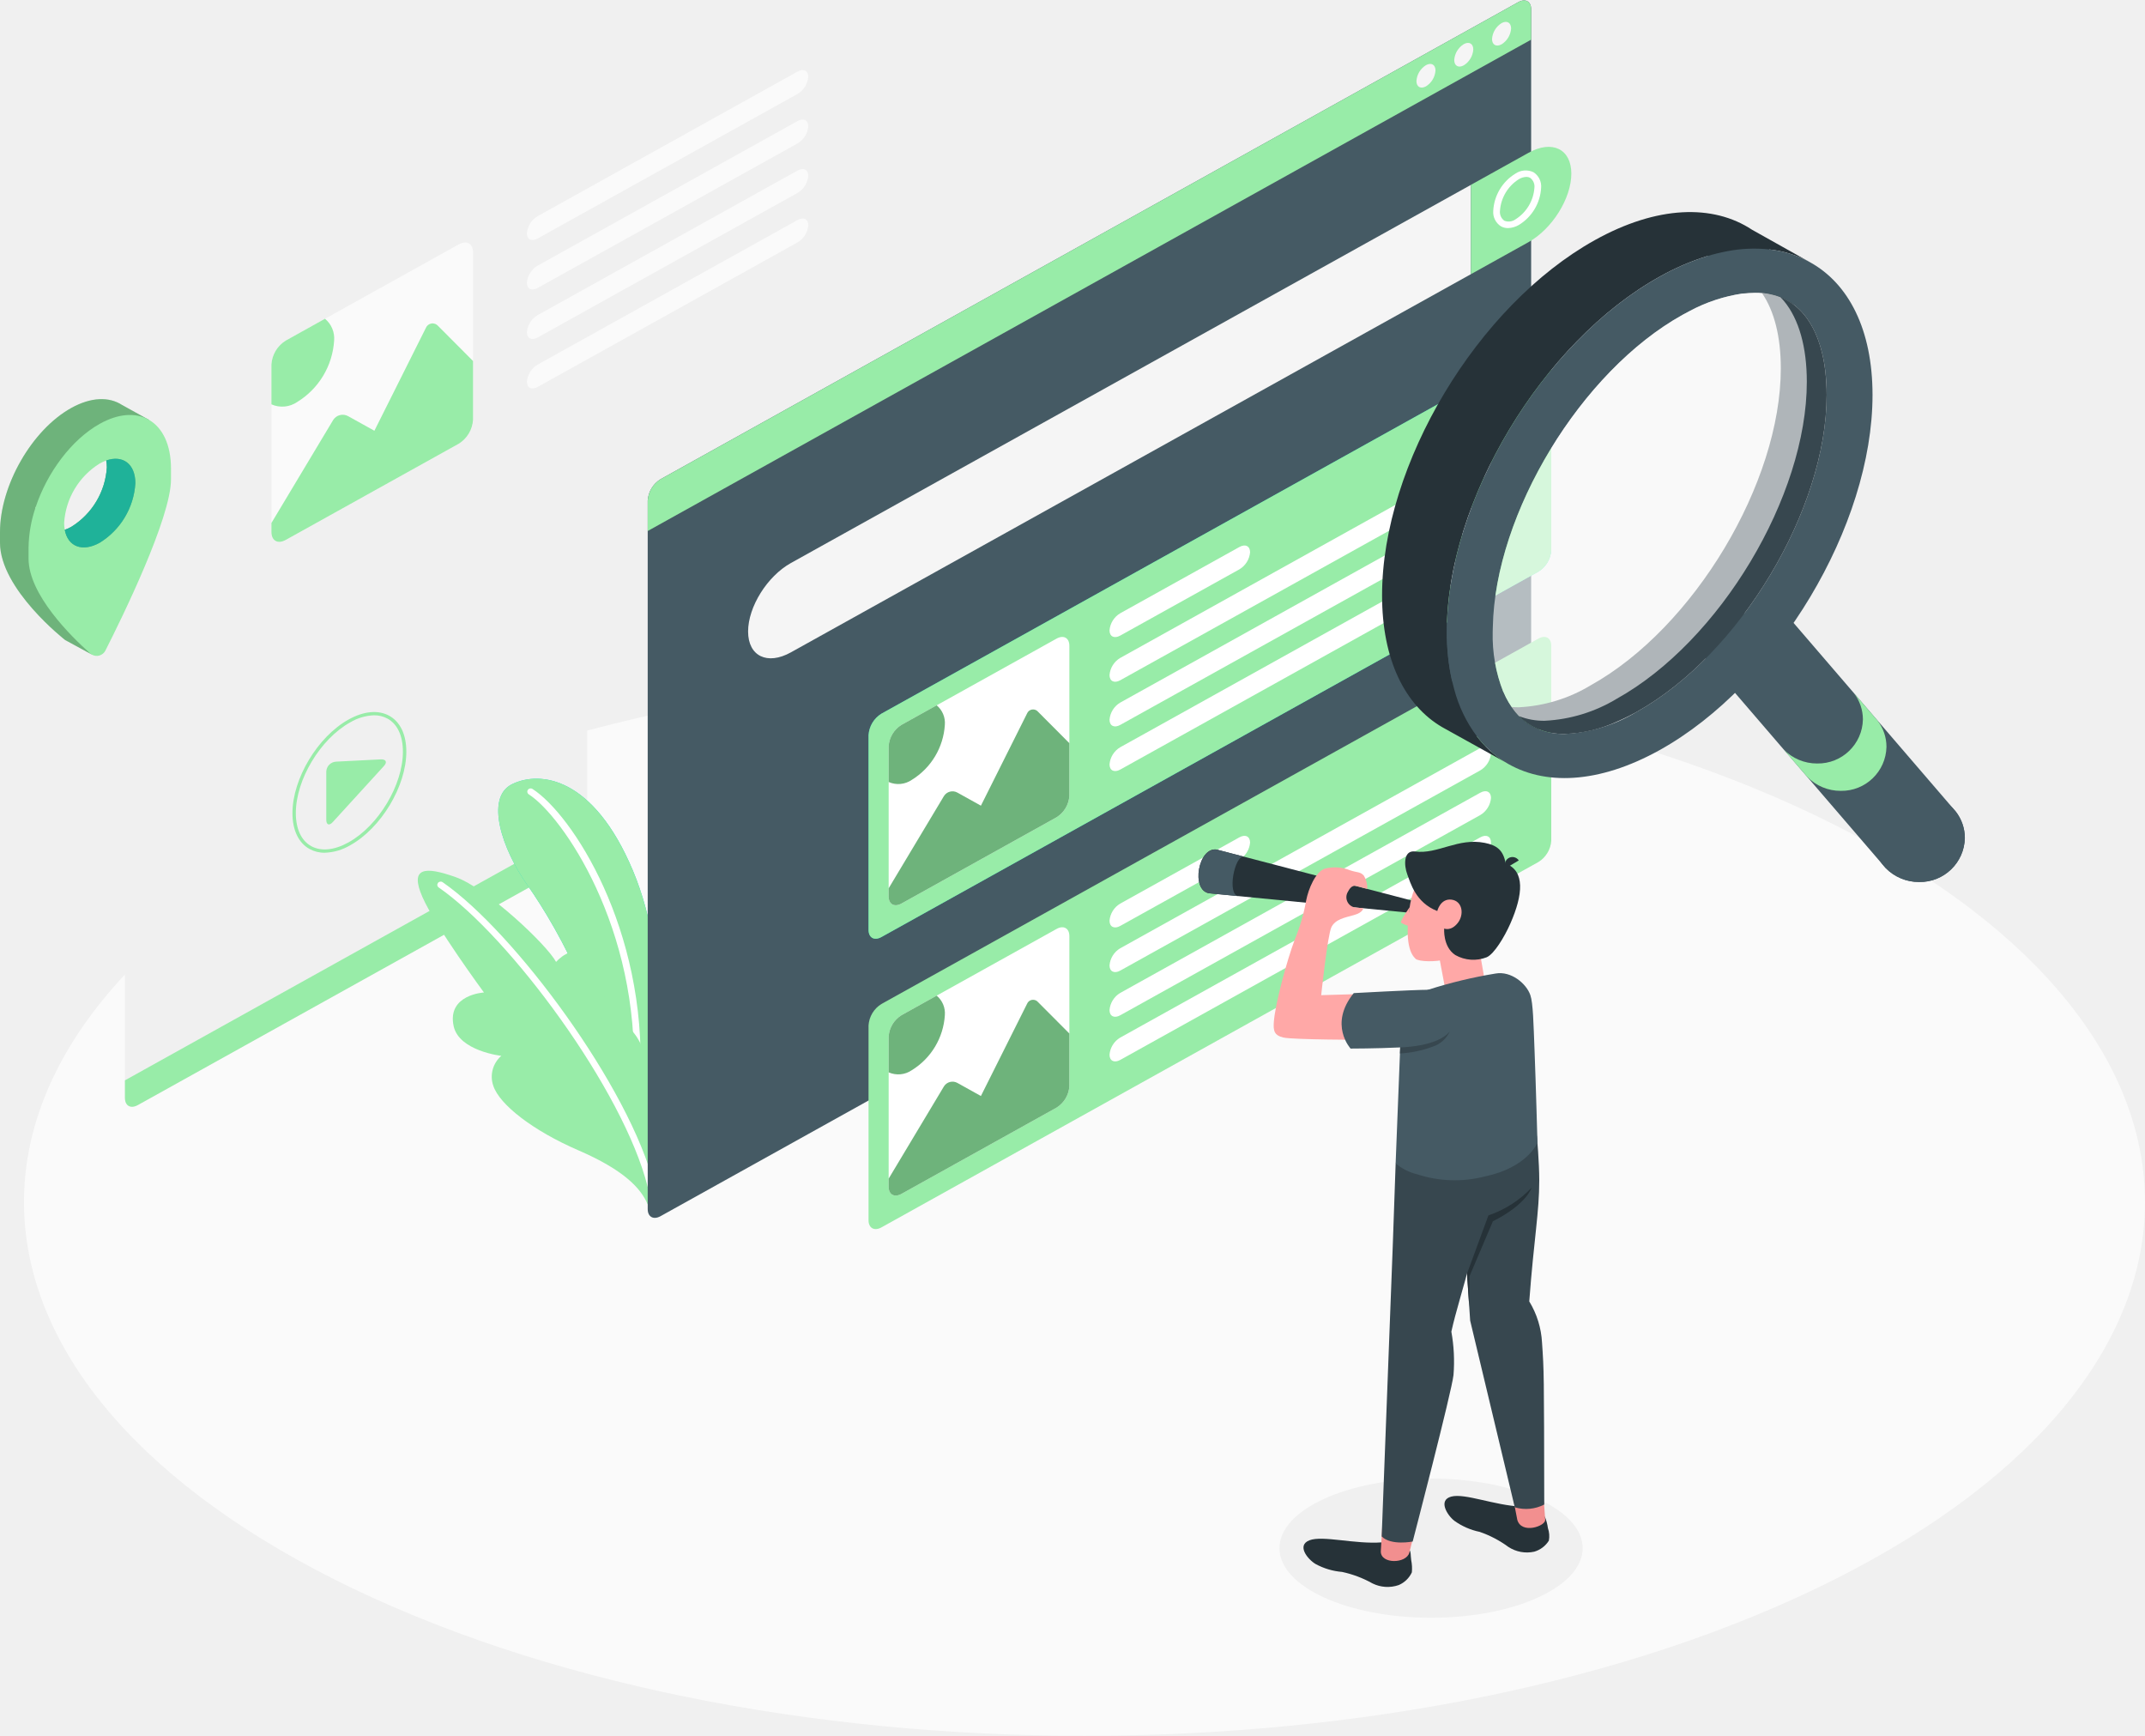
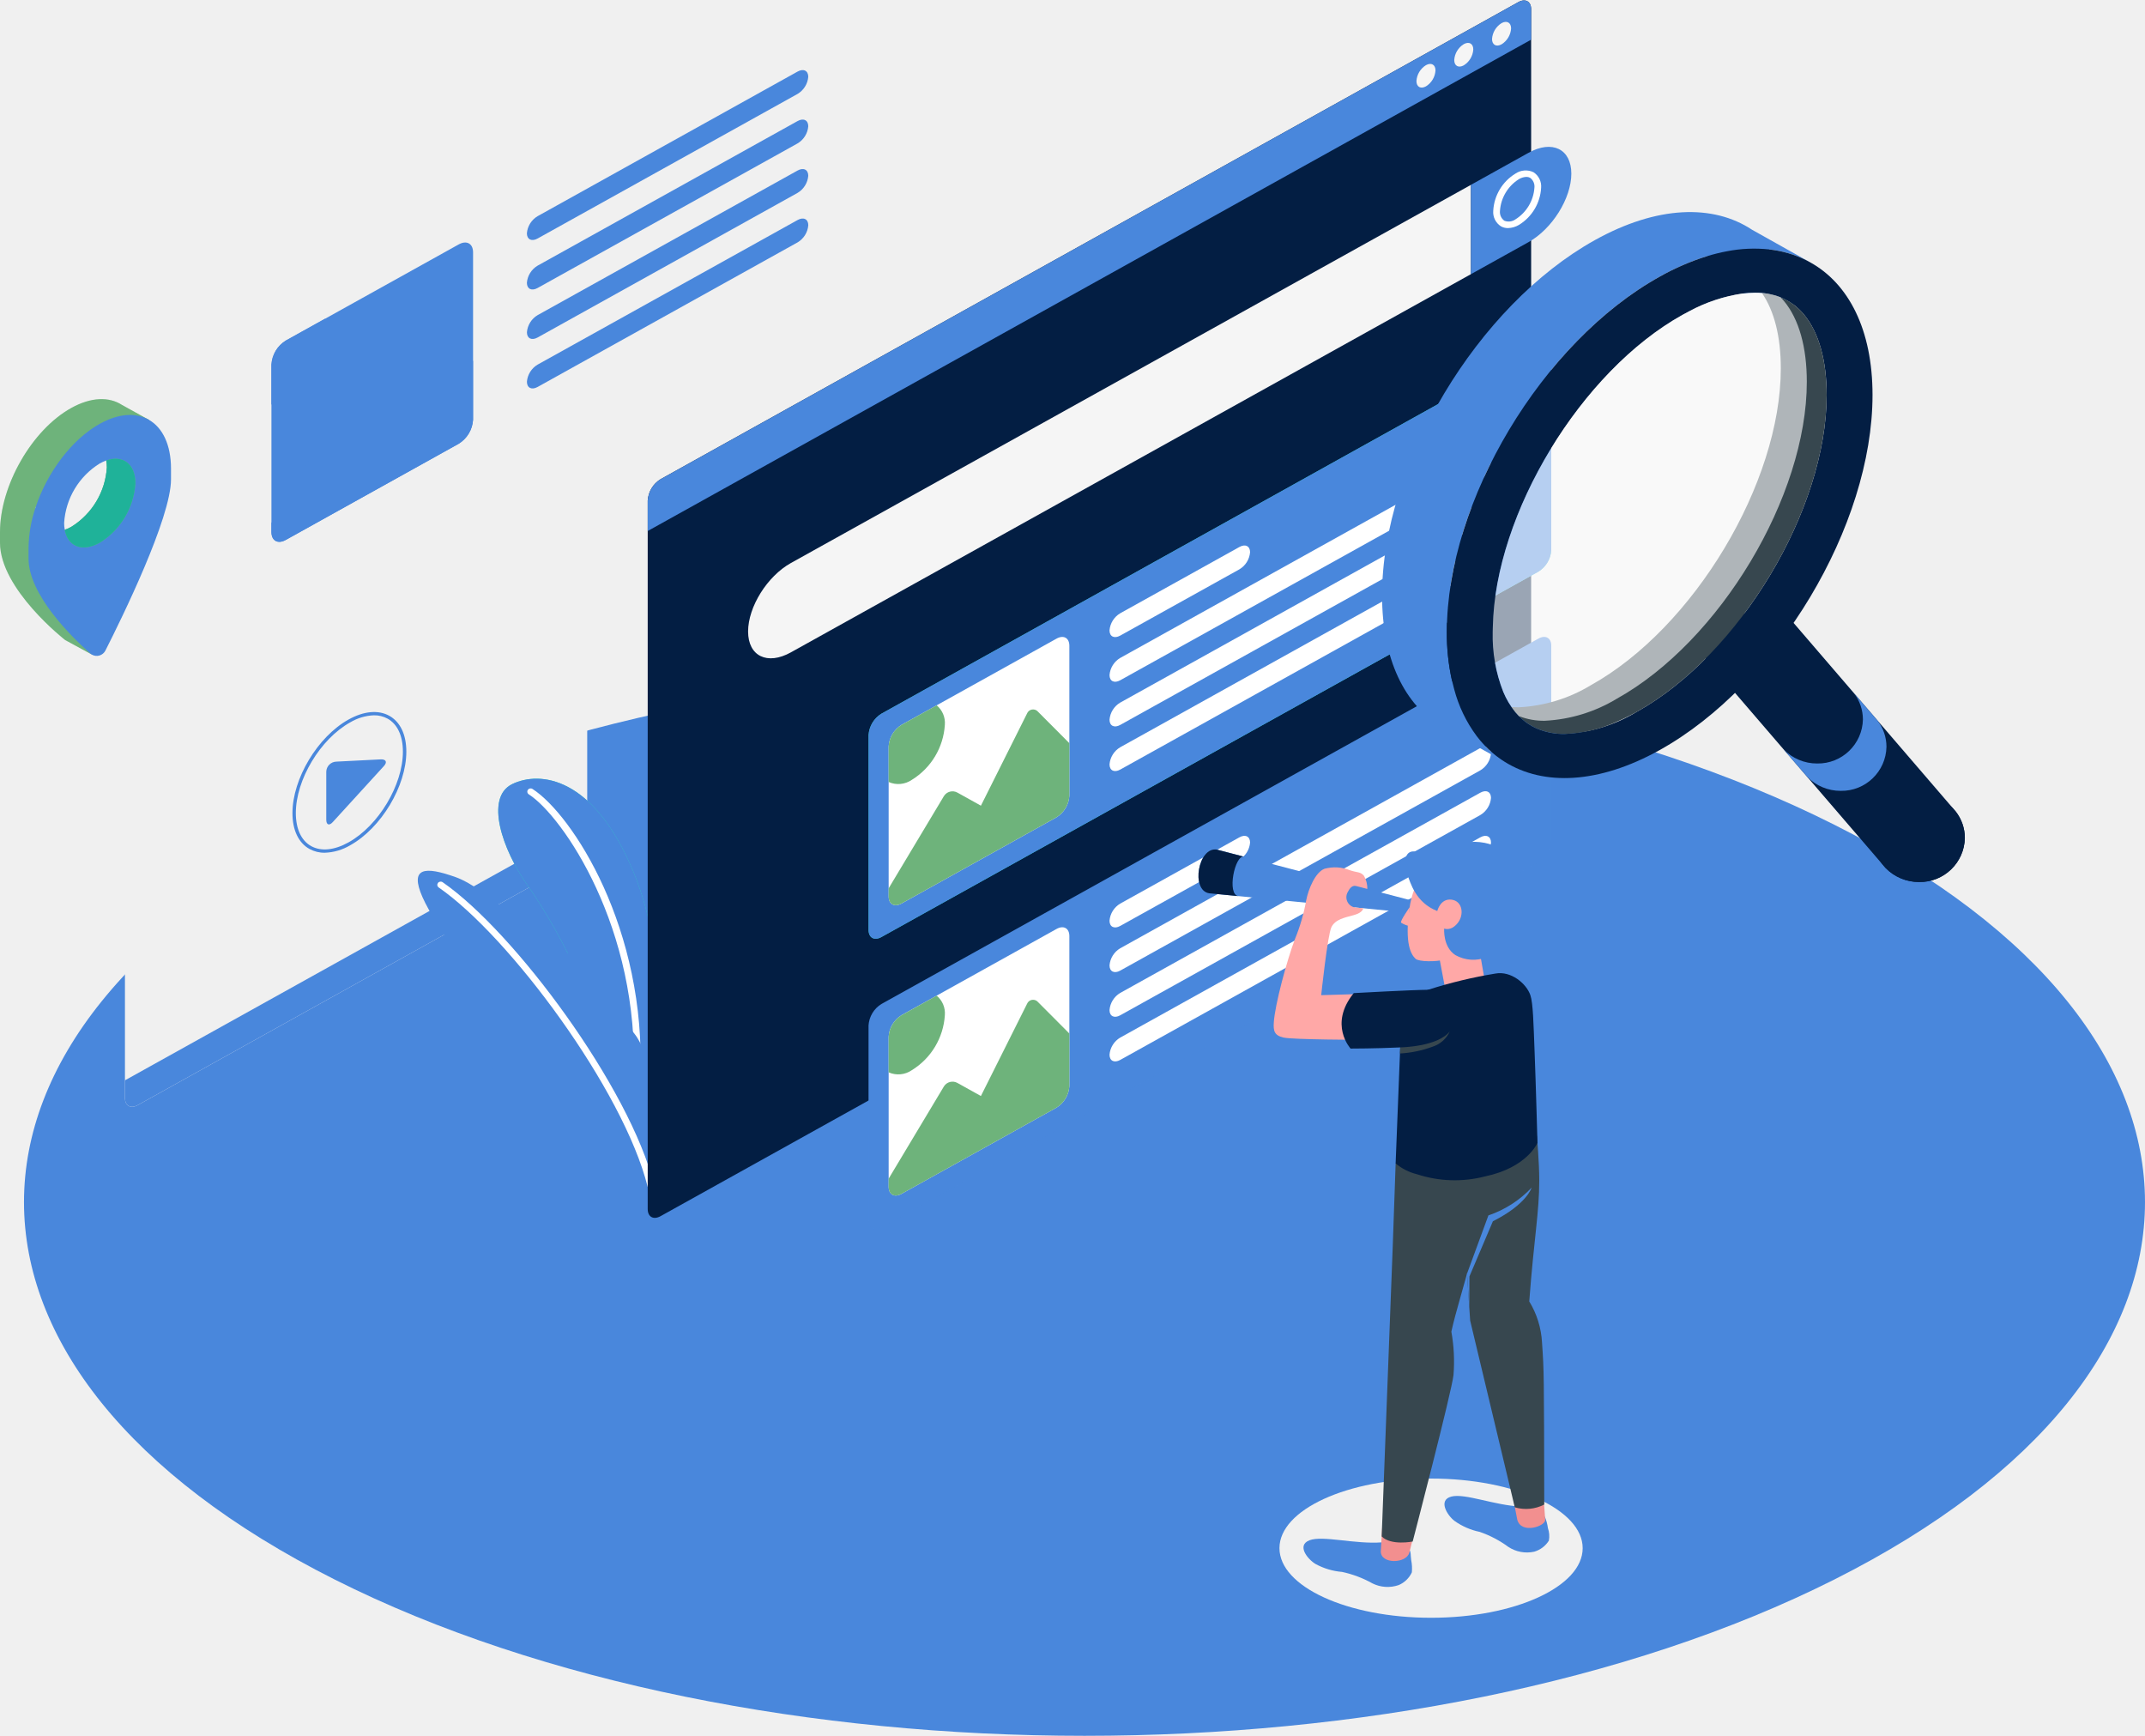
<svg xmlns="http://www.w3.org/2000/svg" width="324" height="262.152" viewBox="0 0 324 262.152">
  <g id="Group_4467" transform="translate(-38.723 -75.678)">
    <g id="Floor" transform="translate(42.347 176.633)">
-       <path id="Path_42939" d="M90.495,353.657c62.558,31.476,163.984,31.476,226.539,0s62.558-82.508,0-113.984-163.983-31.476-226.54,0S27.937,322.181,90.495,353.657Z" transform="translate(-43.576 -216.067)" fill="#fafafa" />
+       <path id="Path_42939" d="M90.495,353.657c62.558,31.476,163.984,31.476,226.539,0s62.558-82.508,0-113.984-163.983-31.476-226.54,0S27.937,322.181,90.495,353.657Z" transform="translate(-43.576 -216.067)" fill="#4987DC" />
    </g>
    <g id="Shadow" transform="translate(231.983 298.979)">
      <ellipse id="Ellipse_142" cx="22.901" cy="10.512" rx="22.901" ry="10.512" fill="#f0f0f0" />
    </g>
    <g id="Screens_2" transform="translate(57.596 75.678)">
      <g id="Group_4431" transform="translate(18.215)">
        <path id="Path_42940" d="M88.4,127.658v36.2c0,1.193.869,1.676,1.941,1.08l87.193-48.485a4.106,4.106,0,0,0,1.941-3.239v-36.2c0-1.193-.869-1.676-1.941-1.08L90.337,124.418A4.106,4.106,0,0,0,88.4,127.658Z" transform="translate(-88.396 -75.678)" fill="#f0f0f0" />
-         <path id="Path_42941" d="M95.8,141.423l26.126-14.528c1.2-.664,2.165-.126,2.165,1.2v25.293A4.577,4.577,0,0,1,121.924,157L95.8,171.53c-1.2.664-2.164.126-2.164-1.2V145.034A4.577,4.577,0,0,1,95.8,141.423Z" transform="translate(-89.723 -89.984)" fill="#fafafa" />
-         <path id="Path_42942" d="M116.955,144.293l-7.768,15.518-3.959-2.2a1.7,1.7,0,0,0-2.277.588l-9.318,15.544V175.1c0,1.33.968,1.868,2.165,1.2l26.126-14.528a4.579,4.579,0,0,0,2.164-3.608V149.28l-5.256-5.275A1.1,1.1,0,0,0,116.955,144.293Z" transform="translate(-89.723 -94.756)" fill="#98eca8" />
-         <path id="Path_42943" d="M97.555,155.177a11.731,11.731,0,0,0,5.549-9.255,3.857,3.857,0,0,0-1.38-3.3l-5.927,3.3a4.577,4.577,0,0,0-2.164,3.611v6.019A4.024,4.024,0,0,0,97.555,155.177Z" transform="translate(-89.723 -94.483)" fill="#98eca8" />
-         <path id="Path_42944" d="M146.939,112.459,186.2,90.625c.894-.5,1.619-.144,1.619.788A3.325,3.325,0,0,1,186.2,94l-39.267,21.835c-.894.5-1.618.143-1.617-.789A3.324,3.324,0,0,1,146.939,112.459Z" transform="translate(-102.819 -79.813)" fill="#fafafa" />
-         <path id="Path_42945" d="M146.939,122.851,186.2,101.017c.894-.5,1.619-.145,1.619.788a3.325,3.325,0,0,1-1.619,2.588l-39.267,21.834c-.894.5-1.618.144-1.617-.788A3.324,3.324,0,0,1,146.939,122.851Z" transform="translate(-102.819 -82.732)" fill="#fafafa" />
-         <path id="Path_42946" d="M146.939,133.243,186.2,111.408c.894-.5,1.619-.144,1.619.789a3.324,3.324,0,0,1-1.619,2.587L146.938,136.62c-.894.5-1.618.144-1.617-.788A3.323,3.323,0,0,1,146.939,133.243Z" transform="translate(-102.819 -85.651)" fill="#fafafa" />
-         <path id="Path_42947" d="M146.939,143.635,186.205,121.8c.894-.5,1.618-.144,1.618.788a3.324,3.324,0,0,1-1.618,2.588l-39.267,21.834c-.894.5-1.618.145-1.618-.788A3.324,3.324,0,0,1,146.939,143.635Z" transform="translate(-102.819 -88.57)" fill="#fafafa" />
+         <path id="Path_42941" d="M95.8,141.423l26.126-14.528c1.2-.664,2.165-.126,2.165,1.2v25.293A4.577,4.577,0,0,1,121.924,157L95.8,171.53c-1.2.664-2.164.126-2.164-1.2V145.034A4.577,4.577,0,0,1,95.8,141.423Z" transform="translate(-89.723 -89.984)" fill="#4987DC" />
+         <path id="Path_42942" d="M116.955,144.293l-7.768,15.518-3.959-2.2a1.7,1.7,0,0,0-2.277.588l-9.318,15.544V175.1c0,1.33.968,1.868,2.165,1.2l26.126-14.528a4.579,4.579,0,0,0,2.164-3.608V149.28l-5.256-5.275A1.1,1.1,0,0,0,116.955,144.293Z" transform="translate(-89.723 -94.756)" fill="#4987DC" />
+         <path id="Path_42943" d="M97.555,155.177a11.731,11.731,0,0,0,5.549-9.255,3.857,3.857,0,0,0-1.38-3.3l-5.927,3.3a4.577,4.577,0,0,0-2.164,3.611v6.019A4.024,4.024,0,0,0,97.555,155.177Z" transform="translate(-89.723 -94.483)" fill="#4987DC" />
+         <path id="Path_42944" d="M146.939,112.459,186.2,90.625c.894-.5,1.619-.144,1.619.788A3.325,3.325,0,0,1,186.2,94l-39.267,21.835c-.894.5-1.618.143-1.617-.789A3.324,3.324,0,0,1,146.939,112.459Z" transform="translate(-102.819 -79.813)" fill="#4987DC" />
+         <path id="Path_42945" d="M146.939,122.851,186.2,101.017c.894-.5,1.619-.145,1.619.788a3.325,3.325,0,0,1-1.619,2.588l-39.267,21.834c-.894.5-1.618.144-1.617-.788A3.324,3.324,0,0,1,146.939,122.851Z" transform="translate(-102.819 -82.732)" fill="#4987DC" />
+         <path id="Path_42946" d="M146.939,133.243,186.2,111.408c.894-.5,1.619-.144,1.619.789a3.324,3.324,0,0,1-1.619,2.587L146.938,136.62c-.894.5-1.618.144-1.617-.788A3.323,3.323,0,0,1,146.939,133.243Z" transform="translate(-102.819 -85.651)" fill="#4987DC" />
+         <path id="Path_42947" d="M146.939,143.635,186.205,121.8c.894-.5,1.618-.144,1.618.788a3.324,3.324,0,0,1-1.618,2.588l-39.267,21.834c-.894.5-1.618.145-1.618-.788A3.324,3.324,0,0,1,146.939,143.635Z" transform="translate(-102.819 -88.57)" fill="#4987DC" />
      </g>
      <g id="Group_4432" transform="translate(0 72.575)">
        <path id="Path_42948" d="M64,269.841V216.764a4.107,4.107,0,0,1,1.942-3.239l65.941-36.668c1.072-.6,1.942-.113,1.942,1.079v53.078a4.109,4.109,0,0,1-1.942,3.239L65.942,270.921C64.87,271.518,64,271.034,64,269.841Z" transform="translate(-64 -176.601)" fill="#f0f0f0" />
-         <path id="Path_42949" d="M64,287.4v2.657c0,1.193.87,1.677,1.942,1.08l65.941-36.668a4.109,4.109,0,0,0,1.942-3.239v-2.658Z" transform="translate(-64 -196.817)" fill="#98eca8" />
-         <path id="Path_42950" d="M106.222,235.5l6.709-.34c.824-.042,1.051.408.506,1.005l-7.722,8.458c-.544.6-.986.436-.986-.359v-7.249A1.561,1.561,0,0,1,106.222,235.5Z" transform="translate(-74.319 -193.048)" fill="#98eca8" />
-         <path id="Path_42951" d="M102.761,246.468a4.683,4.683,0,0,1-2.3-.571c-1.658-.922-2.572-2.846-2.572-5.416,0-5.195,3.8-11.535,8.472-14.133,2.312-1.286,4.5-1.484,6.157-.563s2.571,2.846,2.571,5.417c0,5.195-3.8,11.535-8.471,14.132A8.056,8.056,0,0,1,102.761,246.468Zm7.452-20.759a7.534,7.534,0,0,0-3.6,1.067c-4.53,2.519-8.215,8.667-8.215,13.7,0,2.387.822,4.158,2.315,4.988s3.5.631,5.643-.563c4.529-2.518,8.215-8.666,8.215-13.7,0-2.387-.822-4.158-2.315-4.988A4.147,4.147,0,0,0,110.214,225.71Z" transform="translate(-72.586 -190.256)" fill="#98eca8" />
+         <path id="Path_42949" d="M64,287.4v2.657c0,1.193.87,1.677,1.942,1.08l65.941-36.668a4.109,4.109,0,0,0,1.942-3.239v-2.658Z" transform="translate(-64 -196.817)" fill="#4987DC" />
+         <path id="Path_42950" d="M106.222,235.5l6.709-.34c.824-.042,1.051.408.506,1.005l-7.722,8.458c-.544.6-.986.436-.986-.359v-7.249A1.561,1.561,0,0,1,106.222,235.5Z" transform="translate(-74.319 -193.048)" fill="#4987DC" />
+         <path id="Path_42951" d="M102.761,246.468a4.683,4.683,0,0,1-2.3-.571c-1.658-.922-2.572-2.846-2.572-5.416,0-5.195,3.8-11.535,8.472-14.133,2.312-1.286,4.5-1.484,6.157-.563s2.571,2.846,2.571,5.417c0,5.195-3.8,11.535-8.471,14.132A8.056,8.056,0,0,1,102.761,246.468Zm7.452-20.759a7.534,7.534,0,0,0-3.6,1.067c-4.53,2.519-8.215,8.667-8.215,13.7,0,2.387.822,4.158,2.315,4.988s3.5.631,5.643-.563c4.529-2.518,8.215-8.666,8.215-13.7,0-2.387-.822-4.158-2.315-4.988A4.147,4.147,0,0,0,110.214,225.71Z" transform="translate(-72.586 -190.256)" fill="#4987DC" />
      </g>
    </g>
    <g id="Locator" transform="translate(38.723 135.957)">
      <g id="Group_4440" transform="translate(0 0)">
        <g id="Group_4435">
          <g id="Group_4433">
            <path id="Path_42952" d="M61.233,162.637l-4.089-2.262h0c-1.952-1.258-4.661-1.2-7.658.462-5.945,3.306-10.763,11.7-10.763,18.744v1.6c0,7.047,9.837,14.7,9.837,14.7l4.022,2.191s-2.416-2.654-2.141-3.2c2.635-5.208,9.808-19.914,9.807-25.667v-1.6a12.074,12.074,0,0,0-.461-3.44l.461.255ZM49.486,178.792c-2.972,1.653-5.381.313-5.382-2.992,1.6-.242,5.622-6.856,5.382-8.977,2.972-1.653,5.381-.313,5.381,2.992A11.38,11.38,0,0,1,49.486,178.792Z" transform="translate(-38.723 -159.502)" fill="#6eb37b" />
          </g>
          <g id="Group_4434" opacity="0.2">
            <path id="Path_42953" d="M61.233,162.637l-4.089-2.262h0c-1.952-1.258-4.661-1.2-7.658.462-5.945,3.306-10.763,11.7-10.763,18.744v1.6c0,7.047,9.837,14.7,9.837,14.7l4.022,2.191s-2.416-2.654-2.141-3.2c2.635-5.208,9.808-19.914,9.807-25.667v-1.6a12.074,12.074,0,0,0-.461-3.44l.461.255ZM49.486,178.792c-2.972,1.653-5.381.313-5.382-2.992,1.6-.242,5.622-6.856,5.382-8.977,2.972-1.653,5.381-.313,5.381,2.992A11.38,11.38,0,0,1,49.486,178.792Z" transform="translate(-38.723 -159.502)" fill="#6eb37b" />
          </g>
        </g>
        <g id="Group_4436" transform="translate(4.307 2.393)">
-           <path id="Path_42954" d="M62.7,163.573c-.047-.029-.095-.058-.143-.081-1.921-1.034-4.486-.9-7.3.672-4.259,2.372-7.94,7.348-9.682,12.57,0,.006-.005.012-.005.017a19.758,19.758,0,0,0-1.074,6.158v1.6c0,5.429,6.382,11.726,9.317,14.334a1.214,1.214,0,0,0,.2.15c.006.006.019.012.024.017a1.477,1.477,0,0,0,2.058-.58c2.535-5,9.919-20.05,9.919-25.887v-1.609C66.012,167.319,64.742,164.757,62.7,163.573Zm-12.729,16.6a5.182,5.182,0,0,1-.1-1.04,11.386,11.386,0,0,1,5.38-8.98,6.481,6.481,0,0,1,.978-.448c2.506-.879,4.4.512,4.4,3.442a11.373,11.373,0,0,1-5.38,8.974C52.615,183.589,50.42,182.7,49.967,180.17Z" transform="translate(-44.491 -162.829)" fill="#98eca8" />
+           <path id="Path_42954" d="M62.7,163.573c-.047-.029-.095-.058-.143-.081-1.921-1.034-4.486-.9-7.3.672-4.259,2.372-7.94,7.348-9.682,12.57,0,.006-.005.012-.005.017a19.758,19.758,0,0,0-1.074,6.158v1.6c0,5.429,6.382,11.726,9.317,14.334a1.214,1.214,0,0,0,.2.15c.006.006.019.012.024.017a1.477,1.477,0,0,0,2.058-.58c2.535-5,9.919-20.05,9.919-25.887v-1.609C66.012,167.319,64.742,164.757,62.7,163.573Zm-12.729,16.6a5.182,5.182,0,0,1-.1-1.04,11.386,11.386,0,0,1,5.38-8.98,6.481,6.481,0,0,1,.978-.448c2.506-.879,4.4.512,4.4,3.442a11.373,11.373,0,0,1-5.38,8.974C52.615,183.589,50.42,182.7,49.967,180.17Z" transform="translate(-44.491 -162.829)" fill="#4987DC" />
        </g>
        <g id="Group_4439" transform="translate(9.782 9.006)">
          <g id="Group_4437">
            <path id="Path_42955" d="M62.49,175.728a11.373,11.373,0,0,1-5.38,8.974c-2.636,1.471-4.832.58-5.285-1.948a6.421,6.421,0,0,0,.978-.442,11.379,11.379,0,0,0,5.38-8.98,5.251,5.251,0,0,0-.1-1.046C60.594,171.407,62.49,172.8,62.49,175.728Z" transform="translate(-51.825 -172.025)" fill="#27debf" />
          </g>
          <g id="Group_4438" opacity="0.2">
            <path id="Path_42956" d="M62.49,175.728a11.373,11.373,0,0,1-5.38,8.974c-2.636,1.471-4.832.58-5.285-1.948a6.421,6.421,0,0,0,.978-.442,11.379,11.379,0,0,0,5.38-8.98,5.251,5.251,0,0,0-.1-1.046C60.594,171.407,62.49,172.8,62.49,175.728Z" transform="translate(-51.825 -172.025)" />
          </g>
        </g>
      </g>
    </g>
    <g id="Plants" transform="translate(101.83 193.282)">
      <g id="Group_4442">
        <g id="Group_4441" transform="translate(12.15)">
          <path id="Path_42957" d="M163.159,283.884s2.692-16.509-3.29-30.762S145.8,238,141.625,240.036s-1.467,9.915,2.274,15.216c4.9,6.948,13.178,21.926,12.879,35.368Z" transform="translate(-139.517 -239.218)" fill="#27debf" />
-           <path id="Path_42958" d="M163.159,283.884s2.692-16.509-3.29-30.762S145.8,238,141.625,240.036s-1.467,9.915,2.274,15.216c4.9,6.948,13.178,21.926,12.879,35.368Z" transform="translate(-139.517 -239.218)" fill="#98eca8" />
+           <path id="Path_42958" d="M163.159,283.884s2.692-16.509-3.29-30.762S145.8,238,141.625,240.036s-1.467,9.915,2.274,15.216c4.9,6.948,13.178,21.926,12.879,35.368Z" transform="translate(-139.517 -239.218)" fill="#4987DC" />
        </g>
        <path id="Path_42959" d="M161.957,285.508h-.022a.5.5,0,0,1-.486-.509c.991-22.645-10.758-39.594-15.824-42.847a.478.478,0,0,1-.141-.677.516.516,0,0,1,.7-.136c5.976,3.836,17.264,21.125,16.276,43.7A.5.5,0,0,1,161.957,285.508Z" transform="translate(-128.857 -239.79)" fill="#fff" />
-         <path id="Path_42960" d="M157.972,308.954c-1.021-2.477-3.66-5.236-10.483-8.187s-11.892-6.879-12.835-9.728a4.16,4.16,0,0,1,1.208-4.534s-6.4-.722-7.205-4.5c-1.015-4.757,4.58-5.07,4.58-5.07s-7.337-9.955-9.29-14.414.3-4.69,5.034-3,13.756,10.2,15.153,12.8c0,0,2.439-2.9,5.065-.991s2.758,7.556,1.2,9.594a5.631,5.631,0,0,1,5.55,2.211c2.672,3.373,3.552,11.8,3.552,11.8Z" transform="translate(-123.244 -244.649)" fill="#98eca8" />
+         <path id="Path_42960" d="M157.972,308.954c-1.021-2.477-3.66-5.236-10.483-8.187s-11.892-6.879-12.835-9.728a4.16,4.16,0,0,1,1.208-4.534s-6.4-.722-7.205-4.5c-1.015-4.757,4.58-5.07,4.58-5.07s-7.337-9.955-9.29-14.414.3-4.69,5.034-3,13.756,10.2,15.153,12.8c0,0,2.439-2.9,5.065-.991s2.758,7.556,1.2,9.594a5.631,5.631,0,0,1,5.55,2.211c2.672,3.373,3.552,11.8,3.552,11.8Z" transform="translate(-123.244 -244.649)" fill="#4987DC" />
        <path id="Path_42961" d="M159.456,307.292a.5.5,0,0,1-.493-.375c-3.632-14.559-20.858-37.8-31.558-45.2a.478.478,0,0,1-.117-.682.521.521,0,0,1,.709-.112c10.834,7.485,28.276,31.022,31.954,45.763a.488.488,0,0,1-.376.59A.515.515,0,0,1,159.456,307.292Z" transform="translate(-124.244 -245.29)" fill="#fff" />
      </g>
    </g>
    <g id="Screen_1" transform="translate(136.558 75.745)">
      <g id="Group_4449" transform="translate(0)">
        <g id="Group_4445">
          <path id="Path_42962" d="M350.529,120.689a.511.511,0,0,1-.253-.066l-2.1-1.167a.479.479,0,0,1-.186-.668.519.519,0,0,1,.693-.179l2.1,1.168a.479.479,0,0,1,.186.667A.511.511,0,0,1,350.529,120.689Z" transform="translate(-214.897 -87.786)" fill="#fff" />
-           <path id="Path_42963" d="M169.757,151.31V258.3c0,1.191.868,1.674,1.94,1.079l129.568-72.048A4.1,4.1,0,0,0,303.2,184.1V77.106c0-1.192-.868-1.675-1.939-1.079L171.7,148.074A4.1,4.1,0,0,0,169.757,151.31Z" transform="translate(-169.757 -75.772)" fill="#455a64" />
+           <path id="Path_42963" d="M169.757,151.31V258.3c0,1.191.868,1.674,1.94,1.079l129.568-72.048A4.1,4.1,0,0,0,303.2,184.1V77.106c0-1.192-.868-1.675-1.939-1.079L171.7,148.074A4.1,4.1,0,0,0,169.757,151.31Z" transform="translate(-169.757 -75.772)" fill="#031E43" />
          <path id="Path_42964" d="M190.067,181.954c0,3.726,2.9,5.137,6.466,3.15l102.718-57.117V114.5L196.533,171.613C192.962,173.6,190.067,178.229,190.067,181.954Z" transform="translate(-174.903 -86.649)" fill="#f5f5f5" />
-           <path id="Path_42965" d="M345,107.418c3.571-1.986,6.466-.575,6.466,3.15S348.57,118.924,345,120.91l-8.7,4.837V112.255Z" transform="translate(-211.953 -84.408)" fill="#98eca8" />
+           <path id="Path_42965" d="M345,107.418c3.571-1.986,6.466-.575,6.466,3.15S348.57,118.924,345,120.91l-8.7,4.837V112.255Z" transform="translate(-211.953 -84.408)" fill="#4987DC" />
          <path id="Path_42966" d="M343.043,120.18a2.165,2.165,0,0,1-1.062-.266,2.534,2.534,0,0,1-1.165-2.362,7.015,7.015,0,0,1,3.362-5.608,2.749,2.749,0,0,1,2.705-.209,2.533,2.533,0,0,1,1.164,2.362,7.015,7.015,0,0,1-3.361,5.608A3.421,3.421,0,0,1,343.043,120.18Zm2.775-7.733a2.392,2.392,0,0,0-1.132.344,6.138,6.138,0,0,0-2.854,4.761,1.626,1.626,0,0,0,.657,1.514,1.769,1.769,0,0,0,1.69-.21,6.137,6.137,0,0,0,2.854-4.761,1.628,1.628,0,0,0-.656-1.514A1.134,1.134,0,0,0,345.818,112.447Z" transform="translate(-213.097 -85.799)" fill="#fff" />
          <g id="Group_4443" transform="translate(33.362 52.281)">
            <path id="Path_42967" d="M315.618,148.729,216.38,203.912a4.1,4.1,0,0,0-1.94,3.236v29.415c0,1.192.868,1.674,1.94,1.079l99.238-55.183a4.1,4.1,0,0,0,1.94-3.236V149.808C317.558,148.616,316.689,148.134,315.618,148.729Z" transform="translate(-214.44 -148.474)" fill="#27debf" />
-             <path id="Path_42968" d="M315.618,148.729,216.38,203.912a4.1,4.1,0,0,0-1.94,3.236v29.415c0,1.192.868,1.674,1.94,1.079l99.238-55.183a4.1,4.1,0,0,0,1.94-3.236V149.808C317.558,148.616,316.689,148.134,315.618,148.729Z" transform="translate(-214.44 -148.474)" fill="#98eca8" />
+             <path id="Path_42968" d="M315.618,148.729,216.38,203.912a4.1,4.1,0,0,0-1.94,3.236v29.415c0,1.192.868,1.674,1.94,1.079l99.238-55.183a4.1,4.1,0,0,0,1.94-3.236V149.808C317.558,148.616,316.689,148.134,315.618,148.729Z" transform="translate(-214.44 -148.474)" fill="#4987DC" />
          </g>
          <path id="Path_42969" d="M264.8,200.48l18-10.008c.893-.5,1.616-.144,1.616.787a3.322,3.322,0,0,1-1.616,2.586l-18,10.007c-.894.5-1.616.144-1.616-.787A3.318,3.318,0,0,1,264.8,200.48Z" transform="translate(-193.428 -107.927)" fill="#fff" />
          <path id="Path_42970" d="M263.185,204.541c0,.931.723,1.284,1.616.787l54.391-30.245a3.321,3.321,0,0,0,1.616-2.585c0-.931-.723-1.284-1.616-.788L264.8,201.955A3.321,3.321,0,0,0,263.185,204.541Z" transform="translate(-193.428 -102.657)" fill="#fff" />
          <path id="Path_42971" d="M263.185,213.921c0,.931.723,1.284,1.616.787l54.391-30.245a3.32,3.32,0,0,0,1.616-2.585c0-.931-.723-1.284-1.616-.787L264.8,211.336A3.319,3.319,0,0,0,263.185,213.921Z" transform="translate(-193.428 -105.292)" fill="#fff" />
          <path id="Path_42972" d="M263.185,223.3c0,.931.723,1.284,1.616.787l54.391-30.245a3.32,3.32,0,0,0,1.616-2.586c0-.931-.723-1.284-1.616-.787L264.8,220.714A3.321,3.321,0,0,0,263.185,223.3Z" transform="translate(-193.428 -107.926)" fill="#fff" />
          <path id="Path_42973" d="M220.442,222.726l23.416-13.021c1.071-.6,1.94-.113,1.94,1.079v22.669a4.1,4.1,0,0,1-1.94,3.236l-23.416,13.021c-1.071.6-1.94.113-1.94-1.079V225.962A4.1,4.1,0,0,1,220.442,222.726Z" transform="translate(-182.107 -113.32)" fill="#fff" />
          <path id="Path_42974" d="M239.4,225.3l-6.962,13.908-3.548-1.973a1.525,1.525,0,0,0-2.041.526L218.5,251.691v1.217c0,1.192.868,1.675,1.941,1.079l23.415-13.021a4.1,4.1,0,0,0,1.94-3.234v-7.964l-4.711-4.727A.984.984,0,0,0,239.4,225.3Z" transform="translate(-182.107 -117.597)" fill="#6eb37b" />
          <path id="Path_42975" d="M222.017,235.052a10.513,10.513,0,0,0,4.973-8.294,3.455,3.455,0,0,0-1.237-2.954l-5.312,2.953a4.1,4.1,0,0,0-1.94,3.236v5.395A3.607,3.607,0,0,0,222.017,235.052Z" transform="translate(-182.107 -117.352)" fill="#6eb37b" />
          <g id="Group_4444" transform="translate(33.362 96.129)">
-             <path id="Path_42976" d="M315.618,209.705,216.38,264.888a4.1,4.1,0,0,0-1.94,3.236v29.415c0,1.192.868,1.674,1.94,1.079l99.238-55.182a4.1,4.1,0,0,0,1.94-3.236V210.784C317.558,209.592,316.689,209.109,315.618,209.705Z" transform="translate(-214.44 -209.45)" fill="#98eca8" />
-             <path id="Path_42977" d="M315.618,209.705,216.38,264.888a4.1,4.1,0,0,0-1.94,3.236v29.415c0,1.192.868,1.674,1.94,1.079l99.238-55.182a4.1,4.1,0,0,0,1.94-3.236V210.784C317.558,209.592,316.689,209.109,315.618,209.705Z" transform="translate(-214.44 -209.45)" fill="#98eca8" opacity="0.2" />
+             <path id="Path_42976" d="M315.618,209.705,216.38,264.888a4.1,4.1,0,0,0-1.94,3.236v29.415c0,1.192.868,1.674,1.94,1.079l99.238-55.182a4.1,4.1,0,0,0,1.94-3.236V210.784C317.558,209.592,316.689,209.109,315.618,209.705Z" transform="translate(-214.44 -209.45)" fill="#4987DC" />
+             <path id="Path_42977" d="M315.618,209.705,216.38,264.888a4.1,4.1,0,0,0-1.94,3.236v29.415c0,1.192.868,1.674,1.94,1.079l99.238-55.182a4.1,4.1,0,0,0,1.94-3.236V210.784C317.558,209.592,316.689,209.109,315.618,209.705Z" transform="translate(-214.44 -209.45)" fill="#4987DC" opacity="0.2" />
          </g>
          <path id="Path_42978" d="M264.8,261.455l18-10.007c.893-.5,1.616-.144,1.616.787a3.322,3.322,0,0,1-1.616,2.586l-18,10.007c-.894.5-1.616.144-1.616-.787A3.32,3.32,0,0,1,264.8,261.455Z" transform="translate(-193.428 -125.054)" fill="#fff" />
          <path id="Path_42979" d="M263.185,265.517c0,.931.723,1.284,1.616.787l54.391-30.245a3.319,3.319,0,0,0,1.616-2.585c0-.931-.723-1.284-1.616-.787L264.8,262.931A3.319,3.319,0,0,0,263.185,265.517Z" transform="translate(-193.428 -119.784)" fill="#fff" />
          <path id="Path_42980" d="M263.185,274.9c0,.931.723,1.284,1.616.787l54.391-30.244a3.322,3.322,0,0,0,1.616-2.586c0-.931-.723-1.284-1.616-.787L264.8,272.311A3.32,3.32,0,0,0,263.185,274.9Z" transform="translate(-193.428 -122.419)" fill="#fff" />
          <path id="Path_42981" d="M263.185,284.276c0,.931.723,1.284,1.616.787l54.391-30.244a3.322,3.322,0,0,0,1.616-2.586c0-.931-.723-1.284-1.616-.787L264.8,281.69A3.32,3.32,0,0,0,263.185,284.276Z" transform="translate(-193.428 -125.053)" fill="#fff" />
          <path id="Path_42982" d="M220.442,283.7l23.416-13.021c1.071-.6,1.94-.113,1.94,1.079v22.669a4.1,4.1,0,0,1-1.94,3.236l-23.416,13.021c-1.071.6-1.94.112-1.94-1.079V286.937A4.1,4.1,0,0,1,220.442,283.7Z" transform="translate(-182.107 -130.448)" fill="#fff" />
          <path id="Path_42983" d="M239.4,286.274l-6.962,13.908-3.548-1.973a1.526,1.526,0,0,0-2.041.527L218.5,312.667v1.217c0,1.191.868,1.674,1.941,1.079l23.415-13.021a4.1,4.1,0,0,0,1.94-3.234v-7.964l-4.711-4.727A.984.984,0,0,0,239.4,286.274Z" transform="translate(-182.107 -134.724)" fill="#6eb37b" />
          <path id="Path_42984" d="M222.017,296.028a10.513,10.513,0,0,0,4.973-8.294,3.457,3.457,0,0,0-1.237-2.955l-5.312,2.954a4.1,4.1,0,0,0-1.94,3.236v5.395A3.609,3.609,0,0,0,222.017,296.028Z" transform="translate(-182.107 -134.479)" fill="#6eb37b" />
-           <path id="Path_42985" d="M303.2,81.694V77.106c0-1.192-.868-1.675-1.94-1.079L171.7,148.074a4.1,4.1,0,0,0-1.94,3.236V155.9Z" transform="translate(-169.757 -75.772)" fill="#98eca8" />
+           <path id="Path_42985" d="M303.2,81.694V77.106c0-1.192-.868-1.675-1.94-1.079L171.7,148.074a4.1,4.1,0,0,0-1.94,3.236V155.9Z" transform="translate(-169.757 -75.772)" fill="#4987DC" />
        </g>
        <g id="Group_4446" transform="translate(116.117 9.585)">
          <path id="Path_42986" d="M326.716,89.29a3.044,3.044,0,0,0-1.439,2.4c0,.884.644,1.242,1.439.8a3.042,3.042,0,0,0,1.439-2.4C328.155,89.207,327.511,88.849,326.716,89.29Z" transform="translate(-325.277 -89.101)" fill="#f5f5f5" />
        </g>
        <g id="Group_4447" transform="translate(121.827 6.411)">
          <path id="Path_42987" d="M334.363,84.876a3.041,3.041,0,0,0-1.439,2.4c0,.884.644,1.242,1.439.8a3.042,3.042,0,0,0,1.438-2.4C335.8,84.792,335.157,84.434,334.363,84.876Z" transform="translate(-332.924 -84.686)" fill="#f5f5f5" />
        </g>
        <g id="Group_4448" transform="translate(127.536 3.236)">
          <path id="Path_42988" d="M342.01,80.461a3.045,3.045,0,0,0-1.44,2.4c0,.884.645,1.242,1.44.8a3.044,3.044,0,0,0,1.439-2.4C343.448,80.378,342.8,80.02,342.01,80.461Z" transform="translate(-340.57 -80.272)" fill="#f5f5f5" />
        </g>
      </g>
    </g>
    <g id="Character" transform="translate(219.749 202.808)">
      <g id="Group_4464">
        <g id="Group_4451" transform="translate(37.158 98.795)">
          <g id="Group_4450">
-             <path id="Path_42989" d="M346.116,392.995a7.018,7.018,0,0,1,.458,1.719,3.674,3.674,0,0,1,.142,1.89,3.874,3.874,0,0,1-2.216,1.668,5.115,5.115,0,0,1-3.909-.728,16.2,16.2,0,0,0-4.324-2.266,10.035,10.035,0,0,1-3.825-1.673c-1.074-.831-2.509-3.127-.454-3.658,2.073-.536,6.526,1.345,10.591,1.516Z" transform="translate(-330.946 -389.851)" fill="#263238" />
+             <path id="Path_42989" d="M346.116,392.995a7.018,7.018,0,0,1,.458,1.719,3.674,3.674,0,0,1,.142,1.89,3.874,3.874,0,0,1-2.216,1.668,5.115,5.115,0,0,1-3.909-.728,16.2,16.2,0,0,0-4.324-2.266,10.035,10.035,0,0,1-3.825-1.673c-1.074-.831-2.509-3.127-.454-3.658,2.073-.536,6.526,1.345,10.591,1.516Z" transform="translate(-330.946 -389.851)" fill="#4987DC" />
          </g>
        </g>
        <g id="Group_4452" transform="translate(47.601 99.35)">
          <path id="Path_42990" d="M349.469,390.623s.241,2.748.242,3.08c0,.931-3.554,2.172-4.215,0l-.564-2.918Z" transform="translate(-344.932 -390.623)" fill="#f28f8f" />
        </g>
        <path id="Path_42991" d="M341.914,306.808a55.556,55.556,0,0,1,3.352,5.378s.352,4,.352,6.661c0,4.891-.79,8.668-1.51,18.3a13.3,13.3,0,0,1,1.928,6.228c.3,4.364.3,4.336.334,24.449a5.989,5.989,0,0,1-4.448.419l-6.742-28.2-.734-11.064-2.106-13.757Z" transform="translate(-294.14 -267.73)" fill="#37474f" />
        <g id="Group_4454" transform="translate(15.861 105.257)">
          <g id="Group_4453">
-             <path id="Path_42992" d="M318.426,400.556c.243.242.16.693.268,1.511a6.29,6.29,0,0,1,.1,1.848,3.833,3.833,0,0,1-1.984,1.921,5.135,5.135,0,0,1-3.972-.254,16.381,16.381,0,0,0-4.584-1.731,10.118,10.118,0,0,1-4.011-1.2c-1.173-.7-2.894-2.8-.923-3.575,1.987-.78,6.908.626,10.964.308Z" transform="translate(-302.422 -398.837)" fill="#263238" />
+             <path id="Path_42992" d="M318.426,400.556c.243.242.16.693.268,1.511a6.29,6.29,0,0,1,.1,1.848,3.833,3.833,0,0,1-1.984,1.921,5.135,5.135,0,0,1-3.972-.254,16.381,16.381,0,0,0-4.584-1.731,10.118,10.118,0,0,1-4.011-1.2c-1.173-.7-2.894-2.8-.923-3.575,1.987-.78,6.908.626,10.964.308Z" transform="translate(-302.422 -398.837)" fill="#4987DC" />
          </g>
        </g>
        <g id="Group_4455" transform="translate(27.543 102.73)">
          <path id="Path_42993" d="M323.326,396.119s-.764,3.133-.949,3.831c-.446,1.679-4.31,1.764-4.31-.173l.26-4.456Z" transform="translate(-318.067 -395.322)" fill="#f28f8f" />
        </g>
        <path id="Path_42994" d="M329.625,307.954c1.936,3.654,3.8,6.888,3.865,10.792.137,8.245-3.414,17.328-4.721,23.29a25.521,25.521,0,0,1,.325,6.54c-.259,2.49-6.166,25.155-6.166,25.155s-3.283.657-4.683-.769l1.664-43.656.445-12.684Z" transform="translate(-290.569 -268.052)" fill="#37474f" />
        <g id="Group_4456" transform="translate(36.398 16.285)">
          <path id="Path_42995" d="M329.927,276.406l1.223,6.49,6.086-.428-1.277-7.356Z" transform="translate(-329.927 -275.111)" fill="#ffa8a7" />
        </g>
        <g id="Group_4457" transform="translate(29.784 19.84)">
-           <path id="Path_42996" d="M341.42,283.383c-.6-1.765-2.927-3.685-5.253-3.269a70.832,70.832,0,0,0-10.186,2.45c-2.129.732-4.068,2.5-4.245,9.251l-.668,16.971a7.716,7.716,0,0,0,3.215,1.638,18.266,18.266,0,0,0,10.286.332c6.4-1.346,7.923-5.078,7.923-5.078s-.246-8.98-.438-13.864C341.891,287.665,341.834,284.594,341.42,283.383Z" transform="translate(-321.069 -280.056)" fill="#455a64" />
+           <path id="Path_42996" d="M341.42,283.383c-.6-1.765-2.927-3.685-5.253-3.269a70.832,70.832,0,0,0-10.186,2.45c-2.129.732-4.068,2.5-4.245,9.251l-.668,16.971a7.716,7.716,0,0,0,3.215,1.638,18.266,18.266,0,0,0,10.286.332c6.4-1.346,7.923-5.078,7.923-5.078s-.246-8.98-.438-13.864C341.891,287.665,341.834,284.594,341.42,283.383Z" transform="translate(-321.069 -280.056)" fill="#031E43" />
        </g>
-         <path id="Path_42997" d="M314.978,262.206l-31.02-8.107c-2.806-.462-3.979,6.132-1.174,6.595l31.888,3.1Z" transform="translate(-281.178 -252.918)" fill="#263238" />
+         <path id="Path_42997" d="M314.978,262.206l-31.02-8.107c-2.806-.462-3.979,6.132-1.174,6.595l31.888,3.1Z" transform="translate(-281.178 -252.918)" fill="#4987DC" />
        <path id="Path_42998" d="M309.916,276.944l-6.34.186s.957-9.085,1.545-10.273,2-1.437,3.4-1.824,1.4-1.027,1.4-1.027l-1.265-.123a1.573,1.573,0,0,1-1.065-2.335c.225-.419.6-1.077,1.272-.9l1.673.437a3.643,3.643,0,0,0-.53-2.023c-.557-.6-.935-.414-2.049-.786a6.071,6.071,0,0,0-3.893-.234c-1.369.542-2.408,3.009-2.752,4.756a28.514,28.514,0,0,1-1.717,5.9c-1.221,3.24-3.01,9.881-3.178,12.548-.078,1.228.04,1.957,1.46,2.284s11.851.346,11.851.346Z" transform="translate(-285.036 -253.964)" fill="#ffa8a7" />
        <g id="Group_4458" transform="translate(30.589 9.89)">
          <path id="Path_42999" d="M323.45,266.219s-1.474,2.1-1.286,2.327a3.53,3.53,0,0,0,1.108.472Z" transform="translate(-322.147 -266.219)" fill="#ffa8a7" />
        </g>
        <g id="Group_4459" transform="translate(31.6 2.699)">
          <path id="Path_43000" d="M328.3,256.749c-1.419.69-3.872,1.966-4.549,6.969-.7,5.137.22,6.793.941,7.473.487.46,3.134.488,4.46.1,1.66-.48,5.4-1.85,7.111-4.489,2.008-3.1,2.457-7.262.191-8.915A8.8,8.8,0,0,0,328.3,256.749Z" transform="translate(-323.5 -256.219)" fill="#ffa8a7" />
        </g>
-         <path id="Path_43001" d="M335.506,338.094l3.234-8.8a16.084,16.084,0,0,0,6.533-4.2s-.721,2.51-5.854,5.082l-3.545,8.331-.029,4.632Z" transform="translate(-294.943 -272.866)" fill="#263238" />
+         <path id="Path_43001" d="M335.506,338.094l3.234-8.8a16.084,16.084,0,0,0,6.533-4.2s-.721,2.51-5.854,5.082l-3.545,8.331-.029,4.632Z" transform="translate(-294.943 -272.866)" fill="#4987DC" />
        <g id="Group_4461" transform="translate(31.222)">
          <g id="Group_4460">
-             <path id="Path_43002" d="M323.325,257.416c.467,1.233,1.252,4.248,4.519,5.508,0,0,.467-1.922,2.144-1.719s1.964,2.267.933,3.545-2.032.819-2.032.819-.225,2.757,1.686,4.006a5.527,5.527,0,0,0,4.75.326c1.1-.486,2.654-3.022,3.567-5.1,1.931-4.4,2.206-7.933-.711-9.046-.36-2-1.294-2.754-3.175-3.127-4.05-.8-7.11,1.758-10.508,1.306C322.726,253.694,322.792,256.008,323.325,257.416Z" transform="translate(-322.995 -252.466)" fill="#263238" />
+             <path id="Path_43002" d="M323.325,257.416c.467,1.233,1.252,4.248,4.519,5.508,0,0,.467-1.922,2.144-1.719s1.964,2.267.933,3.545-2.032.819-2.032.819-.225,2.757,1.686,4.006a5.527,5.527,0,0,0,4.75.326c1.1-.486,2.654-3.022,3.567-5.1,1.931-4.4,2.206-7.933-.711-9.046-.36-2-1.294-2.754-3.175-3.127-4.05-.8-7.11,1.758-10.508,1.306C322.726,253.694,322.792,256.008,323.325,257.416Z" transform="translate(-322.995 -252.466)" fill="#4987DC" />
          </g>
        </g>
        <g id="Group_4463" transform="translate(46.306 2.304)">
          <g id="Group_4462">
-             <path id="Path_43003" d="M343.367,257.322l1.908-1.141a1.148,1.148,0,0,0-1.546-.349A1.058,1.058,0,0,0,343.367,257.322Z" transform="translate(-343.197 -255.67)" fill="#263238" />
+             <path id="Path_43003" d="M343.367,257.322l1.908-1.141a1.148,1.148,0,0,0-1.546-.349A1.058,1.058,0,0,0,343.367,257.322Z" transform="translate(-343.197 -255.67)" fill="#4987DC" />
          </g>
        </g>
-         <path id="Path_43004" d="M311.973,284.048s8.922-.492,11.239-.5,4.7,3.728,3.276,6.28c-.938,1.681-3.869,2.255-7.566,2.427-3.668.171-7.428.171-7.428.171S308.138,288.773,311.973,284.048Z" transform="translate(-288.515 -261.195)" fill="#455a64" />
+         <path id="Path_43004" d="M311.973,284.048s8.922-.492,11.239-.5,4.7,3.728,3.276,6.28c-.938,1.681-3.869,2.255-7.566,2.427-3.668.171-7.428.171-7.428.171S308.138,288.773,311.973,284.048Z" transform="translate(-288.515 -261.195)" fill="#031E43" />
        <path id="Path_43005" d="M321.977,294.7s5.655-.07,7.5-2.424a4.314,4.314,0,0,1-2.624,2.326,16.83,16.83,0,0,1-4.911,1.018Z" transform="translate(-291.507 -263.648)" fill="#37474f" />
-         <path id="Path_43006" d="M283.959,254.1c-2.806-.462-3.979,6.132-1.174,6.595l4.448.433c-1.822-.178-.556-6.317.833-5.954h0Z" transform="translate(-281.178 -252.918)" fill="#455a64" />
+         <path id="Path_43006" d="M283.959,254.1c-2.806-.462-3.979,6.132-1.174,6.595l4.448.433c-1.822-.178-.556-6.317.833-5.954h0Z" transform="translate(-281.178 -252.918)" fill="#031E43" />
      </g>
    </g>
    <g id="Magnifiyng_Glass" transform="translate(247.485 107.707)">
      <g id="Group_4466">
-         <path id="Path_43007" d="M431.531,249.057a6.793,6.793,0,0,1-6.914,6.659,7.027,7.027,0,0,1-5.07-2.129l-.456-.531c-.007-.008-.014-.008-.014-.015a6.515,6.515,0,0,1-1.374-3.984,6.793,6.793,0,0,1,6.914-6.659,7.046,7.046,0,0,1,5.062,2.122l.47.546a.007.007,0,0,1,.007.007A6.514,6.514,0,0,1,431.531,249.057Z" transform="translate(-343.503 -154.537)" fill="#455a64" />
-         <path id="Path_43008" d="M422.227,237.5a6.793,6.793,0,0,1-6.914,6.659,7.027,7.027,0,0,1-5.07-2.129l-.456-.531c-.007-.008-.014-.008-.014-.015l-28.79-33.475,12.133-6.745,27.26,31.7.47.546a.007.007,0,0,1,.007.007A6.514,6.514,0,0,1,422.227,237.5Z" transform="translate(-334.2 -142.984)" fill="#455a64" />
-         <path id="Path_43009" d="M403.108,233.867a7.027,7.027,0,0,0,5.07,2.129,6.794,6.794,0,0,0,6.914-6.659,6.514,6.514,0,0,0-1.374-3.984.007.007,0,0,0-.007-.007l-3.56-4.133a.008.008,0,0,1,.008.008,6.517,6.517,0,0,1,1.374,3.984,6.794,6.794,0,0,1-6.914,6.659,7.024,7.024,0,0,1-5.07-2.129Z" transform="translate(-338.904 -148.586)" fill="#98eca8" />
-         <path id="Path_43010" d="M376.791,125.859a16.413,16.413,0,0,1,6.174,1.934l-8.759-4.907h0c-5.877-3.888-14.336-3.659-23.736,1.563-17.751,9.872-32.146,33.886-32.146,53.631-.01,9.7,3.434,16.632,9.083,19.929l.122.068,9.349,5.189a15.849,15.849,0,0,1-4.265-3.907,21.675,21.675,0,0,0,6.886-.381c.821-.172,1.652-.381,2.493-.639a3.141,3.141,0,0,1-.316-.124,8.4,8.4,0,0,1-1.286-.705,9.036,9.036,0,0,1-1.94-1.773,12.178,12.178,0,0,1-1.82-3.049,13.727,13.727,0,0,1-1.84.124,10.372,10.372,0,0,1-4.225-.81,7.249,7.249,0,0,1-.9-.467c-.268-.163-.526-.344-.782-.534a33.026,33.026,0,0,1-.782-7.4c0-19.745,14.4-43.759,32.156-53.631a37.089,37.089,0,0,1,7.173-3.1,8.152,8.152,0,0,1,1.88,1.048,9.145,9.145,0,0,1,1.633,1.553,12.6,12.6,0,0,1,1.83,3.059,13.721,13.721,0,0,1,1.84-.124,9.791,9.791,0,0,1,4.837,1.134,6.883,6.883,0,0,1,1.069.677q-.194-.872-.446-1.687A20.1,20.1,0,0,0,376.791,125.859Z" transform="translate(-318.325 -120.218)" fill="#263238" />
+         <path id="Path_43007" d="M431.531,249.057a6.793,6.793,0,0,1-6.914,6.659,7.027,7.027,0,0,1-5.07-2.129l-.456-.531c-.007-.008-.014-.008-.014-.015a6.515,6.515,0,0,1-1.374-3.984,6.793,6.793,0,0,1,6.914-6.659,7.046,7.046,0,0,1,5.062,2.122l.47.546a.007.007,0,0,1,.007.007A6.514,6.514,0,0,1,431.531,249.057Z" transform="translate(-343.503 -154.537)" fill="#031E43" />
+         <path id="Path_43008" d="M422.227,237.5a6.793,6.793,0,0,1-6.914,6.659,7.027,7.027,0,0,1-5.07-2.129l-.456-.531c-.007-.008-.014-.008-.014-.015l-28.79-33.475,12.133-6.745,27.26,31.7.47.546a.007.007,0,0,1,.007.007A6.514,6.514,0,0,1,422.227,237.5Z" transform="translate(-334.2 -142.984)" fill="#031E43" />
+         <path id="Path_43009" d="M403.108,233.867a7.027,7.027,0,0,0,5.07,2.129,6.794,6.794,0,0,0,6.914-6.659,6.514,6.514,0,0,0-1.374-3.984.007.007,0,0,0-.007-.007l-3.56-4.133a.008.008,0,0,1,.008.008,6.517,6.517,0,0,1,1.374,3.984,6.794,6.794,0,0,1-6.914,6.659,7.024,7.024,0,0,1-5.07-2.129Z" transform="translate(-338.904 -148.586)" fill="#4987DC" />
+         <path id="Path_43010" d="M376.791,125.859a16.413,16.413,0,0,1,6.174,1.934l-8.759-4.907h0c-5.877-3.888-14.336-3.659-23.736,1.563-17.751,9.872-32.146,33.886-32.146,53.631-.01,9.7,3.434,16.632,9.083,19.929l.122.068,9.349,5.189a15.849,15.849,0,0,1-4.265-3.907,21.675,21.675,0,0,0,6.886-.381c.821-.172,1.652-.381,2.493-.639a3.141,3.141,0,0,1-.316-.124,8.4,8.4,0,0,1-1.286-.705,9.036,9.036,0,0,1-1.94-1.773,12.178,12.178,0,0,1-1.82-3.049,13.727,13.727,0,0,1-1.84.124,10.372,10.372,0,0,1-4.225-.81,7.249,7.249,0,0,1-.9-.467c-.268-.163-.526-.344-.782-.534a33.026,33.026,0,0,1-.782-7.4c0-19.745,14.4-43.759,32.156-53.631a37.089,37.089,0,0,1,7.173-3.1,8.152,8.152,0,0,1,1.88,1.048,9.145,9.145,0,0,1,1.633,1.553,12.6,12.6,0,0,1,1.83,3.059,13.721,13.721,0,0,1,1.84-.124,9.791,9.791,0,0,1,4.837,1.134,6.883,6.883,0,0,1,1.069.677q-.194-.872-.446-1.687A20.1,20.1,0,0,0,376.791,125.859Z" transform="translate(-318.325 -120.218)" fill="#4987DC" />
        <g id="Group_4465" transform="translate(9.778 5.517)">
-           <path id="Path_43011" d="M386.283,129.948c-.168-.095-.337-.18-.5-.267a16.576,16.576,0,0,0-5.669-1.667,21.361,21.361,0,0,0-6.372.276,28.344,28.344,0,0,0-2.988.733,37.091,37.091,0,0,0-7.173,3.1c-17.76,9.873-32.155,33.887-32.155,53.631a33.027,33.027,0,0,0,.782,7.4c.1.439.208.858.326,1.277a20.627,20.627,0,0,0,3.4,7.08,15.656,15.656,0,0,0,2.424,2.563,15.352,15.352,0,0,0,1.84,1.344c5.857,3.64,14.158,3.326,23.37-1.792,17.76-9.872,32.156-33.886,32.156-53.631C395.722,140.106,392.111,133.169,386.283,129.948Zm-3.513,5.746a6.88,6.88,0,0,1,1.069.677,9.592,9.592,0,0,1,1.534,1.477c2.236,2.706,3.423,6.909,3.423,12.149,0,17.286-13.139,39.2-28.693,47.856a23.219,23.219,0,0,1-10.894,3.335,10.3,10.3,0,0,1-3.9-.7,3.136,3.136,0,0,1-.316-.124,8.4,8.4,0,0,1-1.286-.705,8.778,8.778,0,0,1-1.386-1.163h-.009c-.188-.191-.367-.4-.545-.61a12.178,12.178,0,0,1-1.82-3.049,23.149,23.149,0,0,1-1.6-9.091c0-.229,0-.457.02-.7.326-17.182,13.328-38.632,28.673-47.161q.533-.3,1.068-.572a24.44,24.44,0,0,1,7.985-2.64,13.722,13.722,0,0,1,1.84-.124,10.376,10.376,0,0,1,3.878.686A6.655,6.655,0,0,1,382.77,135.695Z" transform="translate(-331.421 -127.89)" fill="#455a64" />
+           <path id="Path_43011" d="M386.283,129.948c-.168-.095-.337-.18-.5-.267a16.576,16.576,0,0,0-5.669-1.667,21.361,21.361,0,0,0-6.372.276,28.344,28.344,0,0,0-2.988.733,37.091,37.091,0,0,0-7.173,3.1c-17.76,9.873-32.155,33.887-32.155,53.631a33.027,33.027,0,0,0,.782,7.4c.1.439.208.858.326,1.277a20.627,20.627,0,0,0,3.4,7.08,15.656,15.656,0,0,0,2.424,2.563,15.352,15.352,0,0,0,1.84,1.344c5.857,3.64,14.158,3.326,23.37-1.792,17.76-9.872,32.156-33.886,32.156-53.631C395.722,140.106,392.111,133.169,386.283,129.948Zm-3.513,5.746a6.88,6.88,0,0,1,1.069.677,9.592,9.592,0,0,1,1.534,1.477c2.236,2.706,3.423,6.909,3.423,12.149,0,17.286-13.139,39.2-28.693,47.856a23.219,23.219,0,0,1-10.894,3.335,10.3,10.3,0,0,1-3.9-.7,3.136,3.136,0,0,1-.316-.124,8.4,8.4,0,0,1-1.286-.705,8.778,8.778,0,0,1-1.386-1.163h-.009c-.188-.191-.367-.4-.545-.61a12.178,12.178,0,0,1-1.82-3.049,23.149,23.149,0,0,1-1.6-9.091c0-.229,0-.457.02-.7.326-17.182,13.328-38.632,28.673-47.161q.533-.3,1.068-.572a24.44,24.44,0,0,1,7.985-2.64,13.722,13.722,0,0,1,1.84-.124,10.376,10.376,0,0,1,3.878.686A6.655,6.655,0,0,1,382.77,135.695Z" transform="translate(-331.421 -127.89)" fill="#031E43" />
        </g>
        <path id="Path_43012" d="M392.113,152.626c0,17.286-13.139,39.2-28.693,47.856a31.666,31.666,0,0,1-2.91,1.439.031.031,0,0,1-.019.009,20.406,20.406,0,0,1-7.964,1.887,10.3,10.3,0,0,1-3.9-.7,3.135,3.135,0,0,1-.316-.124,8.4,8.4,0,0,1-1.286-.705,9.036,9.036,0,0,1-1.94-1.773,9.586,9.586,0,0,1-.573-.772c.346.029.712.047,1.089.047a23.224,23.224,0,0,0,10.893-3.335c15.554-8.652,28.693-30.569,28.693-47.855,0-4.755-.98-8.653-2.84-11.359a8.943,8.943,0,0,1,3.74,1.077,6.883,6.883,0,0,1,1.069.677,9.591,9.591,0,0,1,1.534,1.477c1.969,2.382,3.126,5.918,3.364,10.3C392.093,151.378,392.113,152,392.113,152.626Z" transform="translate(-324.96 -125.001)" fill="#37474f" />
        <path id="Path_43013" d="M388.149,150.612c0,17.286-13.14,39.2-28.693,47.856a23.222,23.222,0,0,1-10.893,3.335,10.233,10.233,0,0,1-3.888-.7h-.009c-.188-.191-.367-.4-.545-.61a12.178,12.178,0,0,1-1.82-3.049,23.149,23.149,0,0,1-1.6-9.091c0-.229,0-.457.02-.7.326-17.182,13.328-38.632,28.673-47.161q.533-.3,1.068-.572a24.44,24.44,0,0,1,7.985-2.64,13.721,13.721,0,0,1,1.84-.124,10.376,10.376,0,0,1,3.878.686c.2.191.386.4.564.61C386.961,141.168,388.149,145.371,388.149,150.612Z" transform="translate(-323.993 -124.978)" fill="#fff" opacity="0.6" />
      </g>
    </g>
  </g>
</svg>
